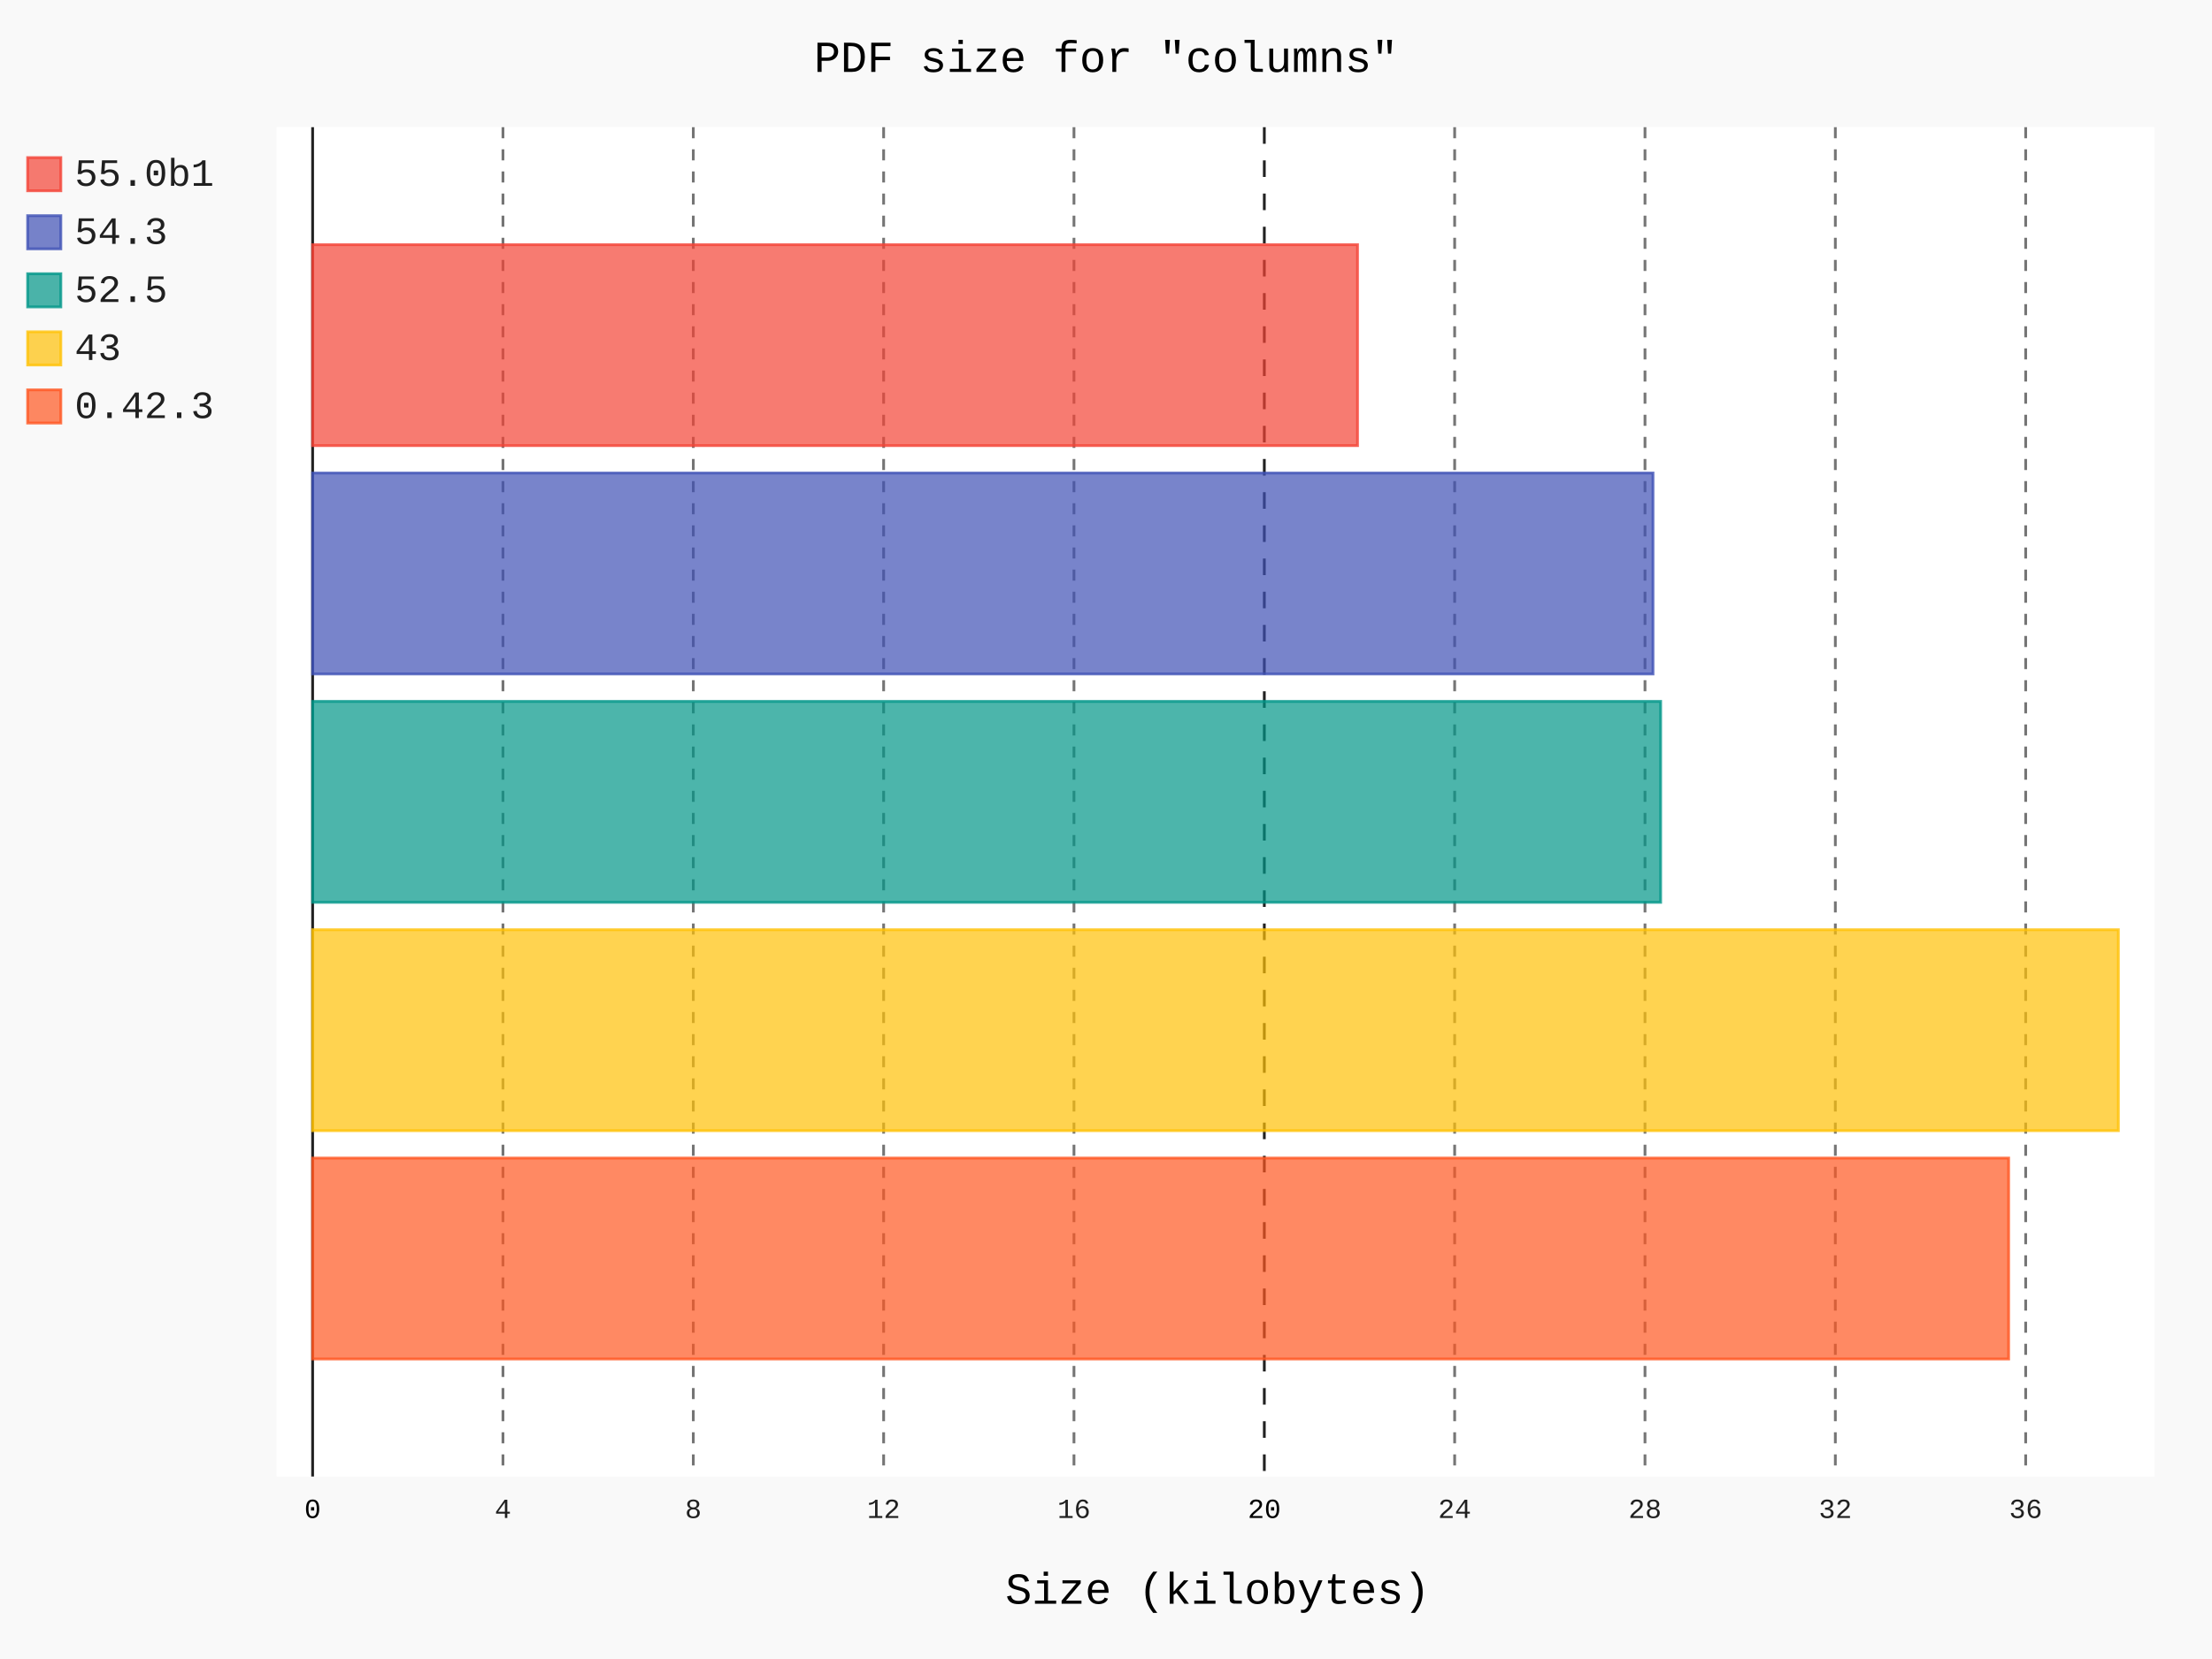
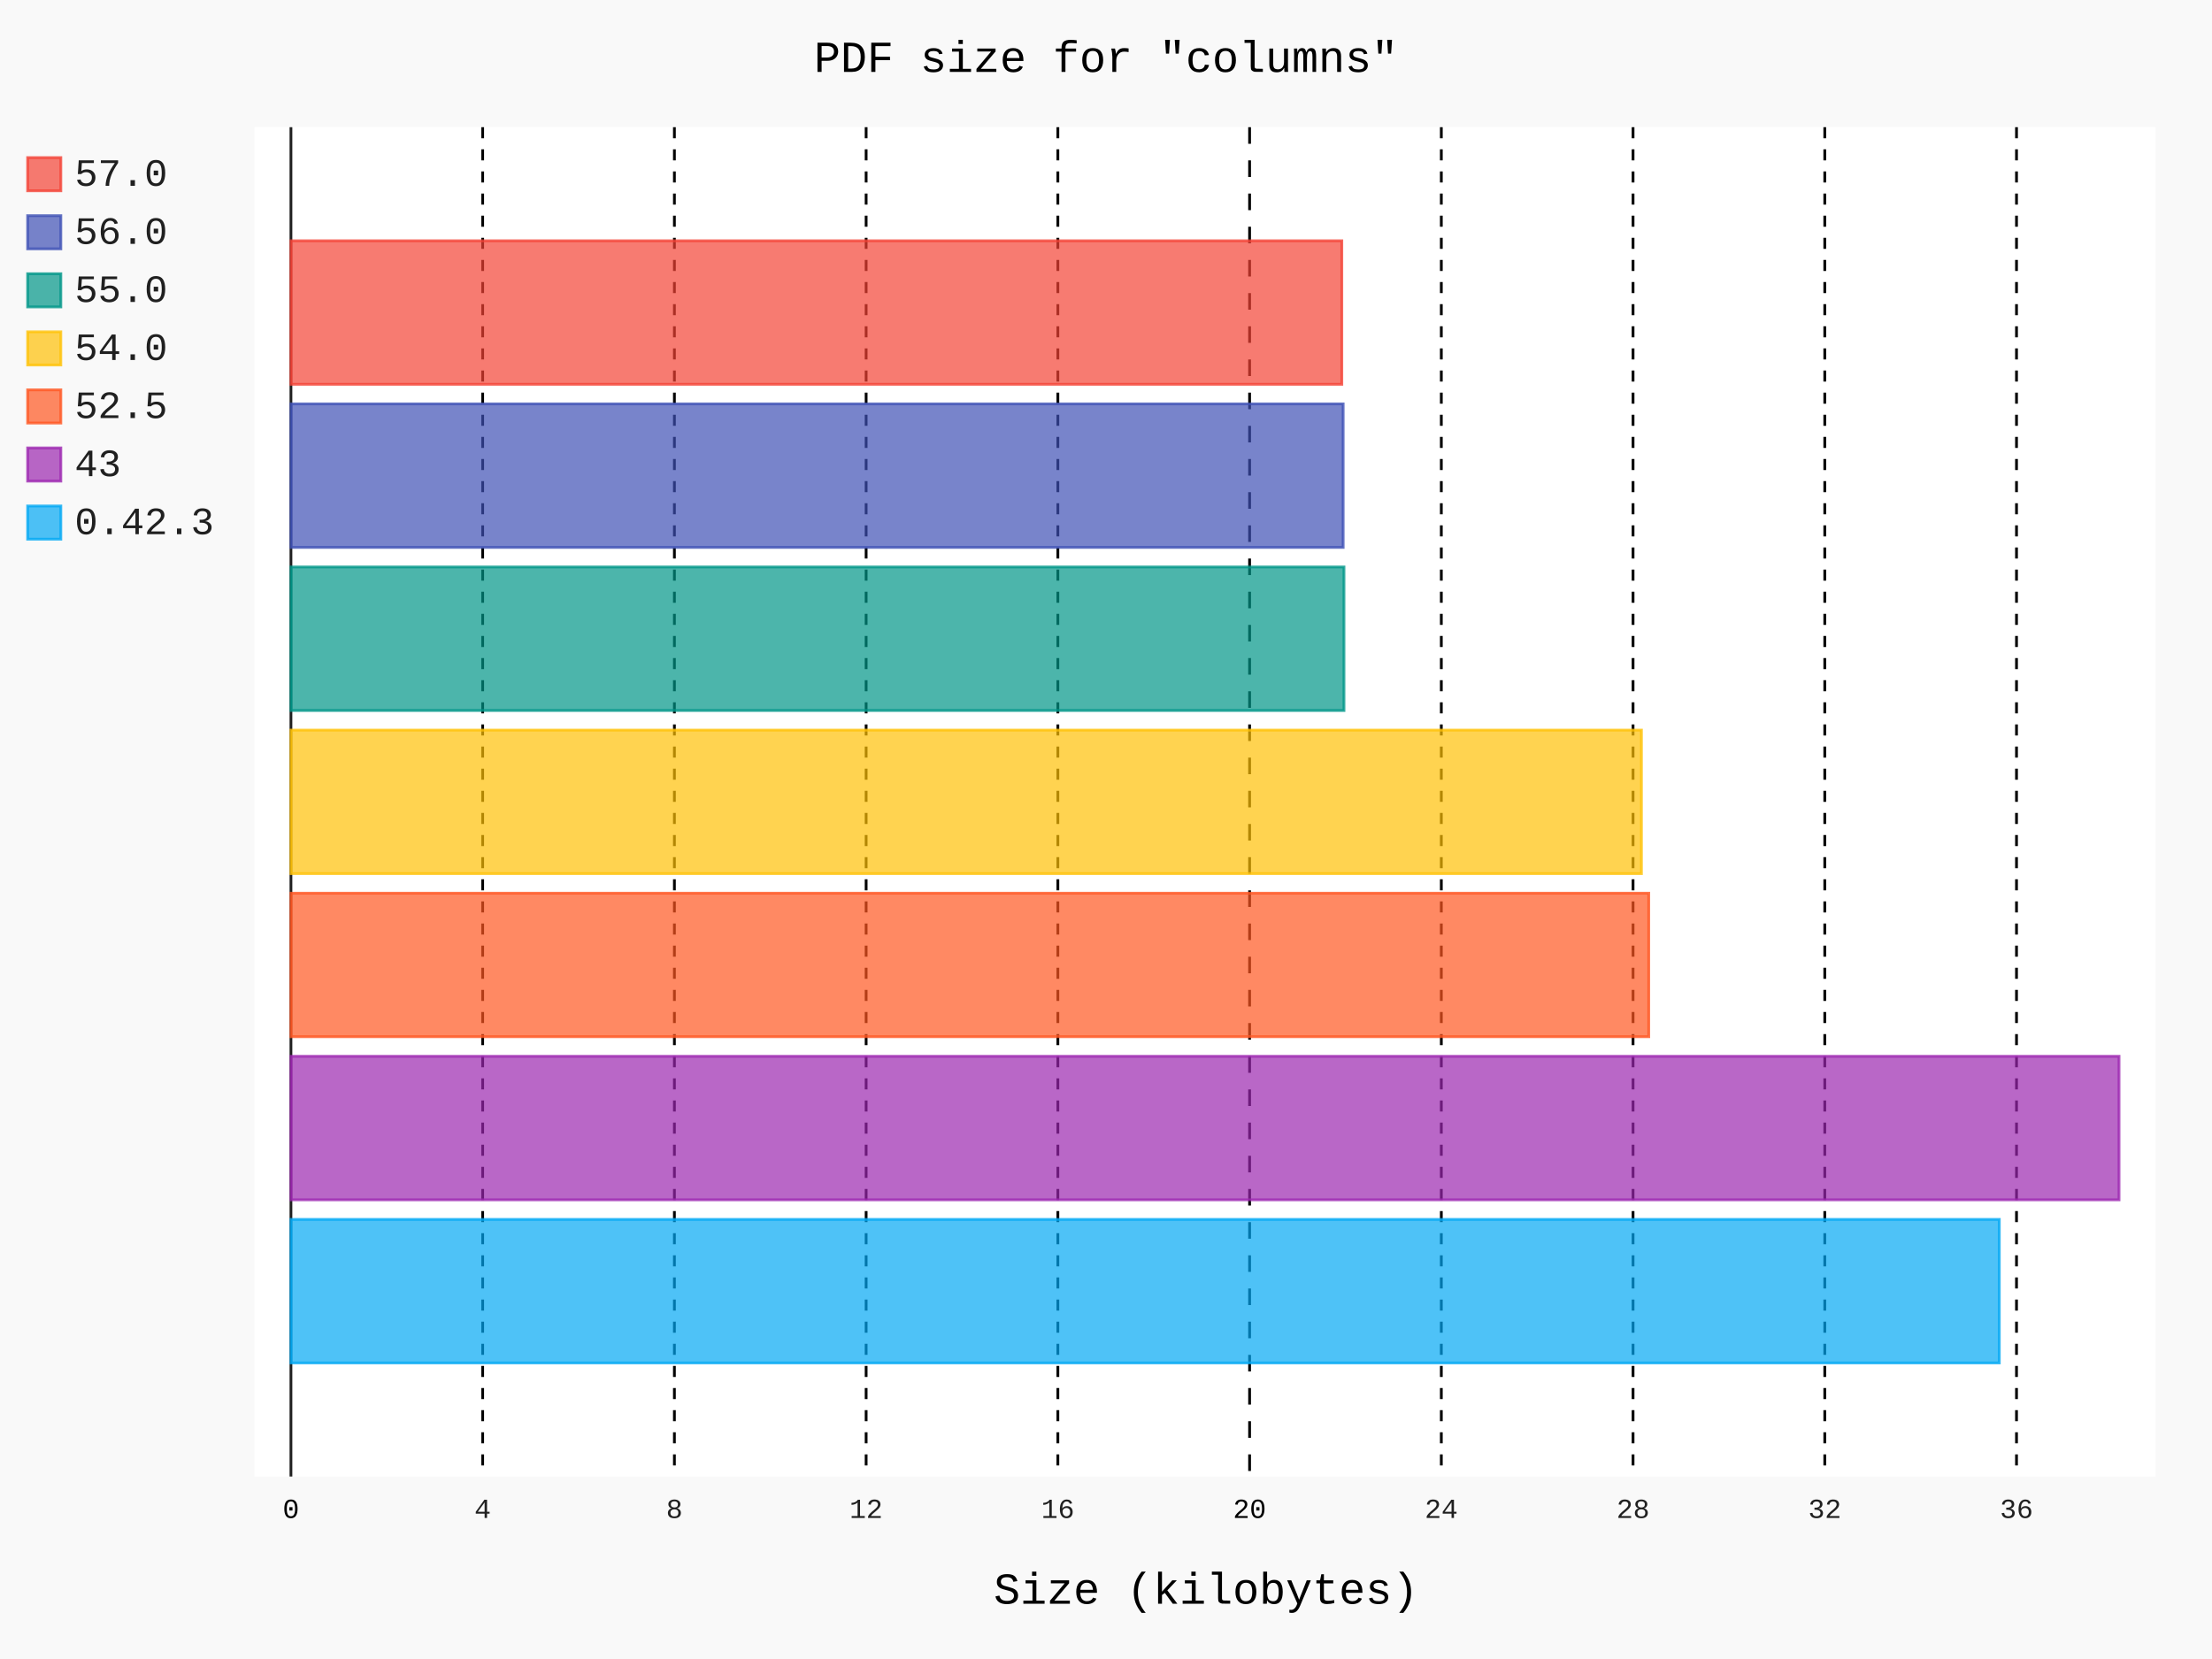
- <svg xmlns="http://www.w3.org/2000/svg" id="chart-9be8c7ca-0fe3-4f0e-b2e1-2766ddf77e68" class="pygal-chart" viewBox="0 0 800 600">
+ <svg xmlns="http://www.w3.org/2000/svg" id="chart-3a498a30-74e5-4226-a7c0-f278b47bed02" class="pygal-chart" viewBox="0 0 800 600">
  <defs>
-     <style type="text/css">#chart-9be8c7ca-0fe3-4f0e-b2e1-2766ddf77e68{-webkit-user-select:none;-webkit-font-smoothing:antialiased;font-family:Consolas,"Liberation Mono",Menlo,Courier,monospace}#chart-9be8c7ca-0fe3-4f0e-b2e1-2766ddf77e68 .title{font-family:Consolas,"Liberation Mono",Menlo,Courier,monospace;font-size:16px}#chart-9be8c7ca-0fe3-4f0e-b2e1-2766ddf77e68 .legends .legend text{font-family:Consolas,"Liberation Mono",Menlo,Courier,monospace;font-size:14px}#chart-9be8c7ca-0fe3-4f0e-b2e1-2766ddf77e68 .axis text{font-family:Consolas,"Liberation Mono",Menlo,Courier,monospace;font-size:10px}#chart-9be8c7ca-0fe3-4f0e-b2e1-2766ddf77e68 .axis text.major{font-family:Consolas,"Liberation Mono",Menlo,Courier,monospace;font-size:10px}#chart-9be8c7ca-0fe3-4f0e-b2e1-2766ddf77e68 .text-overlay text.value{font-family:Consolas,"Liberation Mono",Menlo,Courier,monospace;font-size:16px}#chart-9be8c7ca-0fe3-4f0e-b2e1-2766ddf77e68 .text-overlay text.label{font-family:Consolas,"Liberation Mono",Menlo,Courier,monospace;font-size:10px}#chart-9be8c7ca-0fe3-4f0e-b2e1-2766ddf77e68 .tooltip{font-family:Consolas,"Liberation Mono",Menlo,Courier,monospace;font-size:14px}#chart-9be8c7ca-0fe3-4f0e-b2e1-2766ddf77e68 text.no_data{font-family:Consolas,"Liberation Mono",Menlo,Courier,monospace;font-size:64px}
- #chart-9be8c7ca-0fe3-4f0e-b2e1-2766ddf77e68{background-color:rgba(249,249,249,1)}#chart-9be8c7ca-0fe3-4f0e-b2e1-2766ddf77e68 path,#chart-9be8c7ca-0fe3-4f0e-b2e1-2766ddf77e68 line,#chart-9be8c7ca-0fe3-4f0e-b2e1-2766ddf77e68 rect,#chart-9be8c7ca-0fe3-4f0e-b2e1-2766ddf77e68 circle{-webkit-transition:150ms;-moz-transition:150ms;transition:150ms}#chart-9be8c7ca-0fe3-4f0e-b2e1-2766ddf77e68 .graph &gt; .background{fill:rgba(249,249,249,1)}#chart-9be8c7ca-0fe3-4f0e-b2e1-2766ddf77e68 .plot &gt; .background{fill:rgba(255,255,255,1)}#chart-9be8c7ca-0fe3-4f0e-b2e1-2766ddf77e68 .graph{fill:rgba(0,0,0,.87)}#chart-9be8c7ca-0fe3-4f0e-b2e1-2766ddf77e68 text.no_data{fill:rgba(0,0,0,1)}#chart-9be8c7ca-0fe3-4f0e-b2e1-2766ddf77e68 .title{fill:rgba(0,0,0,1)}#chart-9be8c7ca-0fe3-4f0e-b2e1-2766ddf77e68 .legends .legend text{fill:rgba(0,0,0,.87)}#chart-9be8c7ca-0fe3-4f0e-b2e1-2766ddf77e68 .legends .legend:hover text{fill:rgba(0,0,0,1)}#chart-9be8c7ca-0fe3-4f0e-b2e1-2766ddf77e68 .axis .line{stroke:rgba(0,0,0,1)}#chart-9be8c7ca-0fe3-4f0e-b2e1-2766ddf77e68 .axis .guide.line{stroke:rgba(0,0,0,.54)}#chart-9be8c7ca-0fe3-4f0e-b2e1-2766ddf77e68 .axis .major.line{stroke:rgba(0,0,0,.87)}#chart-9be8c7ca-0fe3-4f0e-b2e1-2766ddf77e68 .axis text.major{fill:rgba(0,0,0,1)}#chart-9be8c7ca-0fe3-4f0e-b2e1-2766ddf77e68 .axis.y .guides:hover .guide.line,#chart-9be8c7ca-0fe3-4f0e-b2e1-2766ddf77e68 .line-graph .axis.x .guides:hover .guide.line,#chart-9be8c7ca-0fe3-4f0e-b2e1-2766ddf77e68 .stackedline-graph .axis.x .guides:hover .guide.line,#chart-9be8c7ca-0fe3-4f0e-b2e1-2766ddf77e68 .xy-graph .axis.x .guides:hover .guide.line{stroke:rgba(0,0,0,1)}#chart-9be8c7ca-0fe3-4f0e-b2e1-2766ddf77e68 .axis .guides:hover text{fill:rgba(0,0,0,1)}#chart-9be8c7ca-0fe3-4f0e-b2e1-2766ddf77e68 .reactive{fill-opacity:.7;stroke-opacity:.8}#chart-9be8c7ca-0fe3-4f0e-b2e1-2766ddf77e68 .ci{stroke:rgba(0,0,0,.87)}#chart-9be8c7ca-0fe3-4f0e-b2e1-2766ddf77e68 .reactive.active,#chart-9be8c7ca-0fe3-4f0e-b2e1-2766ddf77e68 .active .reactive{fill-opacity:.8;stroke-opacity:.9;stroke-width:4}#chart-9be8c7ca-0fe3-4f0e-b2e1-2766ddf77e68 .ci .reactive.active{stroke-width:1.5}#chart-9be8c7ca-0fe3-4f0e-b2e1-2766ddf77e68 .series text{fill:rgba(0,0,0,1)}#chart-9be8c7ca-0fe3-4f0e-b2e1-2766ddf77e68 .tooltip rect{fill:rgba(255,255,255,1);stroke:rgba(0,0,0,1);-webkit-transition:opacity 150ms;-moz-transition:opacity 150ms;transition:opacity 150ms}#chart-9be8c7ca-0fe3-4f0e-b2e1-2766ddf77e68 .tooltip .label{fill:rgba(0,0,0,.87)}#chart-9be8c7ca-0fe3-4f0e-b2e1-2766ddf77e68 .tooltip .label{fill:rgba(0,0,0,.87)}#chart-9be8c7ca-0fe3-4f0e-b2e1-2766ddf77e68 .tooltip .legend{font-size:.8em;fill:rgba(0,0,0,.54)}#chart-9be8c7ca-0fe3-4f0e-b2e1-2766ddf77e68 .tooltip .x_label{font-size:.6em;fill:rgba(0,0,0,1)}#chart-9be8c7ca-0fe3-4f0e-b2e1-2766ddf77e68 .tooltip .xlink{font-size:.5em;text-decoration:underline}#chart-9be8c7ca-0fe3-4f0e-b2e1-2766ddf77e68 .tooltip .value{font-size:1.5em}#chart-9be8c7ca-0fe3-4f0e-b2e1-2766ddf77e68 .bound{font-size:.5em}#chart-9be8c7ca-0fe3-4f0e-b2e1-2766ddf77e68 .max-value{font-size:.75em;fill:rgba(0,0,0,.54)}#chart-9be8c7ca-0fe3-4f0e-b2e1-2766ddf77e68 .map-element{fill:rgba(255,255,255,1);stroke:rgba(0,0,0,.54) !important}#chart-9be8c7ca-0fe3-4f0e-b2e1-2766ddf77e68 .map-element .reactive{fill-opacity:inherit;stroke-opacity:inherit}#chart-9be8c7ca-0fe3-4f0e-b2e1-2766ddf77e68 .color-0,#chart-9be8c7ca-0fe3-4f0e-b2e1-2766ddf77e68 .color-0 a:visited{stroke:#F44336;fill:#F44336}#chart-9be8c7ca-0fe3-4f0e-b2e1-2766ddf77e68 .color-1,#chart-9be8c7ca-0fe3-4f0e-b2e1-2766ddf77e68 .color-1 a:visited{stroke:#3F51B5;fill:#3F51B5}#chart-9be8c7ca-0fe3-4f0e-b2e1-2766ddf77e68 .color-2,#chart-9be8c7ca-0fe3-4f0e-b2e1-2766ddf77e68 .color-2 a:visited{stroke:#009688;fill:#009688}#chart-9be8c7ca-0fe3-4f0e-b2e1-2766ddf77e68 .color-3,#chart-9be8c7ca-0fe3-4f0e-b2e1-2766ddf77e68 .color-3 a:visited{stroke:#FFC107;fill:#FFC107}#chart-9be8c7ca-0fe3-4f0e-b2e1-2766ddf77e68 .color-4,#chart-9be8c7ca-0fe3-4f0e-b2e1-2766ddf77e68 .color-4 a:visited{stroke:#FF5722;fill:#FF5722}#chart-9be8c7ca-0fe3-4f0e-b2e1-2766ddf77e68 .text-overlay .color-0 text{fill:black}#chart-9be8c7ca-0fe3-4f0e-b2e1-2766ddf77e68 .text-overlay .color-1 text{fill:black}#chart-9be8c7ca-0fe3-4f0e-b2e1-2766ddf77e68 .text-overlay .color-2 text{fill:black}#chart-9be8c7ca-0fe3-4f0e-b2e1-2766ddf77e68 .text-overlay .color-3 text{fill:black}#chart-9be8c7ca-0fe3-4f0e-b2e1-2766ddf77e68 .text-overlay .color-4 text{fill:black}
- #chart-9be8c7ca-0fe3-4f0e-b2e1-2766ddf77e68 text.no_data{text-anchor:middle}#chart-9be8c7ca-0fe3-4f0e-b2e1-2766ddf77e68 .guide.line{fill:none}#chart-9be8c7ca-0fe3-4f0e-b2e1-2766ddf77e68 .centered{text-anchor:middle}#chart-9be8c7ca-0fe3-4f0e-b2e1-2766ddf77e68 .title{text-anchor:middle}#chart-9be8c7ca-0fe3-4f0e-b2e1-2766ddf77e68 .legends .legend text{fill-opacity:1}#chart-9be8c7ca-0fe3-4f0e-b2e1-2766ddf77e68 .axis.x text{text-anchor:middle}#chart-9be8c7ca-0fe3-4f0e-b2e1-2766ddf77e68 .axis.x:not(.web) text[transform]{text-anchor:start}#chart-9be8c7ca-0fe3-4f0e-b2e1-2766ddf77e68 .axis.x:not(.web) text[transform].backwards{text-anchor:end}#chart-9be8c7ca-0fe3-4f0e-b2e1-2766ddf77e68 .axis.y text{text-anchor:end}#chart-9be8c7ca-0fe3-4f0e-b2e1-2766ddf77e68 .axis.y text[transform].backwards{text-anchor:start}#chart-9be8c7ca-0fe3-4f0e-b2e1-2766ddf77e68 .axis.y2 text{text-anchor:start}#chart-9be8c7ca-0fe3-4f0e-b2e1-2766ddf77e68 .axis.y2 text[transform].backwards{text-anchor:end}#chart-9be8c7ca-0fe3-4f0e-b2e1-2766ddf77e68 .axis .guide.line{stroke-dasharray:4,4}#chart-9be8c7ca-0fe3-4f0e-b2e1-2766ddf77e68 .axis .major.guide.line{stroke-dasharray:6,6}#chart-9be8c7ca-0fe3-4f0e-b2e1-2766ddf77e68 .horizontal .axis.y .guide.line,#chart-9be8c7ca-0fe3-4f0e-b2e1-2766ddf77e68 .horizontal .axis.y2 .guide.line,#chart-9be8c7ca-0fe3-4f0e-b2e1-2766ddf77e68 .vertical .axis.x .guide.line{opacity:0}#chart-9be8c7ca-0fe3-4f0e-b2e1-2766ddf77e68 .horizontal .axis.always_show .guide.line,#chart-9be8c7ca-0fe3-4f0e-b2e1-2766ddf77e68 .vertical .axis.always_show .guide.line{opacity:1 !important}#chart-9be8c7ca-0fe3-4f0e-b2e1-2766ddf77e68 .axis.y .guides:hover .guide.line,#chart-9be8c7ca-0fe3-4f0e-b2e1-2766ddf77e68 .axis.y2 .guides:hover .guide.line,#chart-9be8c7ca-0fe3-4f0e-b2e1-2766ddf77e68 .axis.x .guides:hover .guide.line{opacity:1}#chart-9be8c7ca-0fe3-4f0e-b2e1-2766ddf77e68 .axis .guides:hover text{opacity:1}#chart-9be8c7ca-0fe3-4f0e-b2e1-2766ddf77e68 .nofill{fill:none}#chart-9be8c7ca-0fe3-4f0e-b2e1-2766ddf77e68 .subtle-fill{fill-opacity:.2}#chart-9be8c7ca-0fe3-4f0e-b2e1-2766ddf77e68 .dot{stroke-width:1px;fill-opacity:1}#chart-9be8c7ca-0fe3-4f0e-b2e1-2766ddf77e68 .dot.active{stroke-width:5px}#chart-9be8c7ca-0fe3-4f0e-b2e1-2766ddf77e68 .dot.negative{fill:transparent}#chart-9be8c7ca-0fe3-4f0e-b2e1-2766ddf77e68 text,#chart-9be8c7ca-0fe3-4f0e-b2e1-2766ddf77e68 tspan{stroke:none !important}#chart-9be8c7ca-0fe3-4f0e-b2e1-2766ddf77e68 .series text.active{opacity:1}#chart-9be8c7ca-0fe3-4f0e-b2e1-2766ddf77e68 .tooltip rect{fill-opacity:.95;stroke-width:.5}#chart-9be8c7ca-0fe3-4f0e-b2e1-2766ddf77e68 .tooltip text{fill-opacity:1}#chart-9be8c7ca-0fe3-4f0e-b2e1-2766ddf77e68 .showable{visibility:hidden}#chart-9be8c7ca-0fe3-4f0e-b2e1-2766ddf77e68 .showable.shown{visibility:visible}#chart-9be8c7ca-0fe3-4f0e-b2e1-2766ddf77e68 .gauge-background{fill:rgba(229,229,229,1);stroke:none}#chart-9be8c7ca-0fe3-4f0e-b2e1-2766ddf77e68 .bg-lines{stroke:rgba(249,249,249,1);stroke-width:2px}</style>
+     <style type="text/css">#chart-3a498a30-74e5-4226-a7c0-f278b47bed02{-webkit-user-select:none;-webkit-font-smoothing:antialiased;font-family:Consolas,"Liberation Mono",Menlo,Courier,monospace}#chart-3a498a30-74e5-4226-a7c0-f278b47bed02 .title{font-family:Consolas,"Liberation Mono",Menlo,Courier,monospace;font-size:16px}#chart-3a498a30-74e5-4226-a7c0-f278b47bed02 .legends .legend text{font-family:Consolas,"Liberation Mono",Menlo,Courier,monospace;font-size:14px}#chart-3a498a30-74e5-4226-a7c0-f278b47bed02 .axis text{font-family:Consolas,"Liberation Mono",Menlo,Courier,monospace;font-size:10px}#chart-3a498a30-74e5-4226-a7c0-f278b47bed02 .axis text.major{font-family:Consolas,"Liberation Mono",Menlo,Courier,monospace;font-size:10px}#chart-3a498a30-74e5-4226-a7c0-f278b47bed02 .text-overlay text.value{font-family:Consolas,"Liberation Mono",Menlo,Courier,monospace;font-size:16px}#chart-3a498a30-74e5-4226-a7c0-f278b47bed02 .text-overlay text.label{font-family:Consolas,"Liberation Mono",Menlo,Courier,monospace;font-size:10px}#chart-3a498a30-74e5-4226-a7c0-f278b47bed02 .tooltip{font-family:Consolas,"Liberation Mono",Menlo,Courier,monospace;font-size:14px}#chart-3a498a30-74e5-4226-a7c0-f278b47bed02 text.no_data{font-family:Consolas,"Liberation Mono",Menlo,Courier,monospace;font-size:64px}
+ #chart-3a498a30-74e5-4226-a7c0-f278b47bed02{background-color:rgba(249,249,249,1)}#chart-3a498a30-74e5-4226-a7c0-f278b47bed02 path,#chart-3a498a30-74e5-4226-a7c0-f278b47bed02 line,#chart-3a498a30-74e5-4226-a7c0-f278b47bed02 rect,#chart-3a498a30-74e5-4226-a7c0-f278b47bed02 circle{-webkit-transition:150ms;-moz-transition:150ms;transition:150ms}#chart-3a498a30-74e5-4226-a7c0-f278b47bed02 .graph &gt; .background{fill:rgba(249,249,249,1)}#chart-3a498a30-74e5-4226-a7c0-f278b47bed02 .plot &gt; .background{fill:rgba(255,255,255,1)}#chart-3a498a30-74e5-4226-a7c0-f278b47bed02 .graph{fill:rgba(0,0,0,.87)}#chart-3a498a30-74e5-4226-a7c0-f278b47bed02 text.no_data{fill:rgba(0,0,0,1)}#chart-3a498a30-74e5-4226-a7c0-f278b47bed02 .title{fill:rgba(0,0,0,1)}#chart-3a498a30-74e5-4226-a7c0-f278b47bed02 .legends .legend text{fill:rgba(0,0,0,.87)}#chart-3a498a30-74e5-4226-a7c0-f278b47bed02 .legends .legend:hover text{fill:rgba(0,0,0,1)}#chart-3a498a30-74e5-4226-a7c0-f278b47bed02 .axis .line{stroke:rgba(0,0,0,1)}#chart-3a498a30-74e5-4226-a7c0-f278b47bed02 .axis .guide.line{stroke:rgba(0,0,0,.54)}#chart-3a498a30-74e5-4226-a7c0-f278b47bed02 .axis .major.line{stroke:rgba(0,0,0,.87)}#chart-3a498a30-74e5-4226-a7c0-f278b47bed02 .axis text.major{fill:rgba(0,0,0,1)}#chart-3a498a30-74e5-4226-a7c0-f278b47bed02 .axis.y .guides:hover .guide.line,#chart-3a498a30-74e5-4226-a7c0-f278b47bed02 .line-graph .axis.x .guides:hover .guide.line,#chart-3a498a30-74e5-4226-a7c0-f278b47bed02 .stackedline-graph .axis.x .guides:hover .guide.line,#chart-3a498a30-74e5-4226-a7c0-f278b47bed02 .xy-graph .axis.x .guides:hover .guide.line{stroke:rgba(0,0,0,1)}#chart-3a498a30-74e5-4226-a7c0-f278b47bed02 .axis .guides:hover text{fill:rgba(0,0,0,1)}#chart-3a498a30-74e5-4226-a7c0-f278b47bed02 .reactive{fill-opacity:.7;stroke-opacity:.8;stroke-width:1}#chart-3a498a30-74e5-4226-a7c0-f278b47bed02 .ci{stroke:rgba(0,0,0,.87)}#chart-3a498a30-74e5-4226-a7c0-f278b47bed02 .reactive.active,#chart-3a498a30-74e5-4226-a7c0-f278b47bed02 .active .reactive{fill-opacity:.8;stroke-opacity:.9;stroke-width:4}#chart-3a498a30-74e5-4226-a7c0-f278b47bed02 .ci .reactive.active{stroke-width:1.5}#chart-3a498a30-74e5-4226-a7c0-f278b47bed02 .series text{fill:rgba(0,0,0,1)}#chart-3a498a30-74e5-4226-a7c0-f278b47bed02 .tooltip rect{fill:rgba(255,255,255,1);stroke:rgba(0,0,0,1);-webkit-transition:opacity 150ms;-moz-transition:opacity 150ms;transition:opacity 150ms}#chart-3a498a30-74e5-4226-a7c0-f278b47bed02 .tooltip .label{fill:rgba(0,0,0,.87)}#chart-3a498a30-74e5-4226-a7c0-f278b47bed02 .tooltip .label{fill:rgba(0,0,0,.87)}#chart-3a498a30-74e5-4226-a7c0-f278b47bed02 .tooltip .legend{font-size:.8em;fill:rgba(0,0,0,.54)}#chart-3a498a30-74e5-4226-a7c0-f278b47bed02 .tooltip .x_label{font-size:.6em;fill:rgba(0,0,0,1)}#chart-3a498a30-74e5-4226-a7c0-f278b47bed02 .tooltip .xlink{font-size:.5em;text-decoration:underline}#chart-3a498a30-74e5-4226-a7c0-f278b47bed02 .tooltip .value{font-size:1.5em}#chart-3a498a30-74e5-4226-a7c0-f278b47bed02 .bound{font-size:.5em}#chart-3a498a30-74e5-4226-a7c0-f278b47bed02 .max-value{font-size:.75em;fill:rgba(0,0,0,.54)}#chart-3a498a30-74e5-4226-a7c0-f278b47bed02 .map-element{fill:rgba(255,255,255,1);stroke:rgba(0,0,0,.54) !important}#chart-3a498a30-74e5-4226-a7c0-f278b47bed02 .map-element .reactive{fill-opacity:inherit;stroke-opacity:inherit}#chart-3a498a30-74e5-4226-a7c0-f278b47bed02 .color-0,#chart-3a498a30-74e5-4226-a7c0-f278b47bed02 .color-0 a:visited{stroke:#F44336;fill:#F44336}#chart-3a498a30-74e5-4226-a7c0-f278b47bed02 .color-1,#chart-3a498a30-74e5-4226-a7c0-f278b47bed02 .color-1 a:visited{stroke:#3F51B5;fill:#3F51B5}#chart-3a498a30-74e5-4226-a7c0-f278b47bed02 .color-2,#chart-3a498a30-74e5-4226-a7c0-f278b47bed02 .color-2 a:visited{stroke:#009688;fill:#009688}#chart-3a498a30-74e5-4226-a7c0-f278b47bed02 .color-3,#chart-3a498a30-74e5-4226-a7c0-f278b47bed02 .color-3 a:visited{stroke:#FFC107;fill:#FFC107}#chart-3a498a30-74e5-4226-a7c0-f278b47bed02 .color-4,#chart-3a498a30-74e5-4226-a7c0-f278b47bed02 .color-4 a:visited{stroke:#FF5722;fill:#FF5722}#chart-3a498a30-74e5-4226-a7c0-f278b47bed02 .color-5,#chart-3a498a30-74e5-4226-a7c0-f278b47bed02 .color-5 a:visited{stroke:#9C27B0;fill:#9C27B0}#chart-3a498a30-74e5-4226-a7c0-f278b47bed02 .color-6,#chart-3a498a30-74e5-4226-a7c0-f278b47bed02 .color-6 a:visited{stroke:#03A9F4;fill:#03A9F4}#chart-3a498a30-74e5-4226-a7c0-f278b47bed02 .text-overlay .color-0 text{fill:black}#chart-3a498a30-74e5-4226-a7c0-f278b47bed02 .text-overlay .color-1 text{fill:black}#chart-3a498a30-74e5-4226-a7c0-f278b47bed02 .text-overlay .color-2 text{fill:black}#chart-3a498a30-74e5-4226-a7c0-f278b47bed02 .text-overlay .color-3 text{fill:black}#chart-3a498a30-74e5-4226-a7c0-f278b47bed02 .text-overlay .color-4 text{fill:black}#chart-3a498a30-74e5-4226-a7c0-f278b47bed02 .text-overlay .color-5 text{fill:black}#chart-3a498a30-74e5-4226-a7c0-f278b47bed02 .text-overlay .color-6 text{fill:black}
+ #chart-3a498a30-74e5-4226-a7c0-f278b47bed02 text.no_data{text-anchor:middle}#chart-3a498a30-74e5-4226-a7c0-f278b47bed02 .guide.line{fill:none}#chart-3a498a30-74e5-4226-a7c0-f278b47bed02 .centered{text-anchor:middle}#chart-3a498a30-74e5-4226-a7c0-f278b47bed02 .title{text-anchor:middle}#chart-3a498a30-74e5-4226-a7c0-f278b47bed02 .legends .legend text{fill-opacity:1}#chart-3a498a30-74e5-4226-a7c0-f278b47bed02 .axis.x text{text-anchor:middle}#chart-3a498a30-74e5-4226-a7c0-f278b47bed02 .axis.x:not(.web) text[transform]{text-anchor:start}#chart-3a498a30-74e5-4226-a7c0-f278b47bed02 .axis.x:not(.web) text[transform].backwards{text-anchor:end}#chart-3a498a30-74e5-4226-a7c0-f278b47bed02 .axis.y text{text-anchor:end}#chart-3a498a30-74e5-4226-a7c0-f278b47bed02 .axis.y text[transform].backwards{text-anchor:start}#chart-3a498a30-74e5-4226-a7c0-f278b47bed02 .axis.y2 text{text-anchor:start}#chart-3a498a30-74e5-4226-a7c0-f278b47bed02 .axis.y2 text[transform].backwards{text-anchor:end}#chart-3a498a30-74e5-4226-a7c0-f278b47bed02 .axis .guide.line{stroke-dasharray:4,4;stroke:black}#chart-3a498a30-74e5-4226-a7c0-f278b47bed02 .axis .major.guide.line{stroke-dasharray:6,6;stroke:black}#chart-3a498a30-74e5-4226-a7c0-f278b47bed02 .horizontal .axis.y .guide.line,#chart-3a498a30-74e5-4226-a7c0-f278b47bed02 .horizontal .axis.y2 .guide.line,#chart-3a498a30-74e5-4226-a7c0-f278b47bed02 .vertical .axis.x .guide.line{opacity:0}#chart-3a498a30-74e5-4226-a7c0-f278b47bed02 .horizontal .axis.always_show .guide.line,#chart-3a498a30-74e5-4226-a7c0-f278b47bed02 .vertical .axis.always_show .guide.line{opacity:1 !important}#chart-3a498a30-74e5-4226-a7c0-f278b47bed02 .axis.y .guides:hover .guide.line,#chart-3a498a30-74e5-4226-a7c0-f278b47bed02 .axis.y2 .guides:hover .guide.line,#chart-3a498a30-74e5-4226-a7c0-f278b47bed02 .axis.x .guides:hover .guide.line{opacity:1}#chart-3a498a30-74e5-4226-a7c0-f278b47bed02 .axis .guides:hover text{opacity:1}#chart-3a498a30-74e5-4226-a7c0-f278b47bed02 .nofill{fill:none}#chart-3a498a30-74e5-4226-a7c0-f278b47bed02 .subtle-fill{fill-opacity:.2}#chart-3a498a30-74e5-4226-a7c0-f278b47bed02 .dot{stroke-width:1px;fill-opacity:1;stroke-opacity:1}#chart-3a498a30-74e5-4226-a7c0-f278b47bed02 .dot.active{stroke-width:5px}#chart-3a498a30-74e5-4226-a7c0-f278b47bed02 .dot.negative{fill:transparent}#chart-3a498a30-74e5-4226-a7c0-f278b47bed02 text,#chart-3a498a30-74e5-4226-a7c0-f278b47bed02 tspan{stroke:none !important}#chart-3a498a30-74e5-4226-a7c0-f278b47bed02 .series text.active{opacity:1}#chart-3a498a30-74e5-4226-a7c0-f278b47bed02 .tooltip rect{fill-opacity:.95;stroke-width:.5}#chart-3a498a30-74e5-4226-a7c0-f278b47bed02 .tooltip text{fill-opacity:1}#chart-3a498a30-74e5-4226-a7c0-f278b47bed02 .showable{visibility:hidden}#chart-3a498a30-74e5-4226-a7c0-f278b47bed02 .showable.shown{visibility:visible}#chart-3a498a30-74e5-4226-a7c0-f278b47bed02 .gauge-background{fill:rgba(229,229,229,1);stroke:none}#chart-3a498a30-74e5-4226-a7c0-f278b47bed02 .bg-lines{stroke:rgba(249,249,249,1);stroke-width:2px}</style>
  </defs>
  <g class="graph horizontalbar-graph horizontal">
    <rect x="0" y="0" width="800" height="600" class="background" />
-     <g transform="translate(100, 46)" class="plot">
-       <rect x="0" y="0" width="679.2" height="488" class="background" />
+     <g transform="translate(92, 46)" class="plot">
+       <rect x="0" y="0" width="687.6" height="488" class="background" />
      <g class="axis x always_show">
        <g class="guides">
-           <path d="M13.062 0 v488" class="axis major line" />
-           <text x="13.062" y="503.0" class="major">0</text>
+           <path d="M13.223 0 v488" class="axis major line" />
+           <text x="13.223" y="503.0" class="major">0</text>
        </g>
        <g class="guides">
-           <path d="M81.901 0 v488" class="guide line" />
-           <text x="81.901" y="503.0" class="">4</text>
+           <path d="M82.565 0 v488" class="guide line" />
+           <text x="82.565" y="503.0" class="">4</text>
        </g>
        <g class="guides">
-           <path d="M150.74 0 v488" class="guide line" />
-           <text x="150.74" y="503.0" class="">8</text>
+           <path d="M151.906 0 v488" class="guide line" />
+           <text x="151.906" y="503.0" class="">8</text>
        </g>
        <g class="guides">
-           <path d="M219.579 0 v488" class="guide line" />
-           <text x="219.579" y="503.0" class="">12</text>
+           <path d="M221.248 0 v488" class="guide line" />
+           <text x="221.248" y="503.0" class="">12</text>
        </g>
        <g class="guides">
-           <path d="M288.418 0 v488" class="guide line" />
-           <text x="288.418" y="503.0" class="">16</text>
+           <path d="M290.589 0 v488" class="guide line" />
+           <text x="290.589" y="503.0" class="">16</text>
        </g>
        <g class="guides">
-           <path d="M357.257 0 v488" class="major guide line" />
-           <text x="357.257" y="503.0" class="major">20</text>
+           <path d="M359.931 0 v488" class="major guide line" />
+           <text x="359.931" y="503.0" class="major">20</text>
        </g>
        <g class="guides">
-           <path d="M426.096 0 v488" class="guide line" />
-           <text x="426.096" y="503.0" class="">24</text>
+           <path d="M429.272 0 v488" class="guide line" />
+           <text x="429.272" y="503.0" class="">24</text>
        </g>
        <g class="guides">
-           <path d="M494.936 0 v488" class="guide line" />
-           <text x="494.936" y="503.0" class="">28</text>
+           <path d="M498.614 0 v488" class="guide line" />
+           <text x="498.614" y="503.0" class="">28</text>
        </g>
        <g class="guides">
-           <path d="M563.775 0 v488" class="guide line" />
-           <text x="563.775" y="503.0" class="">32</text>
+           <path d="M567.955 0 v488" class="guide line" />
+           <text x="567.955" y="503.0" class="">32</text>
        </g>
        <g class="guides">
-           <path d="M632.614 0 v488" class="guide line" />
-           <text x="632.614" y="503.0" class="">36</text>
+           <path d="M637.297 0 v488" class="guide line" />
+           <text x="637.297" y="503.0" class="">36</text>
+         </g>
+       </g>
+       <g class="series serie-6 color-6">
+         <g class="bars">
+           <g class="bar">
+             <rect x="13.223" y="395.012" rx="0" ry="0" width="617.85" height="51.91" class="rect reactive tooltip-trigger" />
+           </g>
+         </g>
+       </g>
+       <g class="series serie-5 color-5">
+         <g class="bars">
+           <g class="bar">
+             <rect x="13.223" y="336.023" rx="0" ry="0" width="661.154" height="51.91" class="rect reactive tooltip-trigger" />
+           </g>
        </g>
      </g>
      <g class="series serie-4 color-4">
        <g class="bars">
          <g class="bar">
-             <rect x="13.062" y="372.832" rx="0" ry="0" width="613.391" height="72.674" class="rect reactive tooltip-trigger" />
+             <rect x="13.223" y="277.034" rx="0" ry="0" width="491.076" height="51.91" class="rect reactive tooltip-trigger" />
          </g>
        </g>
      </g>
      <g class="series serie-3 color-3">
        <g class="bars">
          <g class="bar">
-             <rect x="13.062" y="290.247" rx="0" ry="0" width="653.077" height="72.674" class="rect reactive tooltip-trigger" />
+             <rect x="13.223" y="218.045" rx="0" ry="0" width="488.424" height="51.91" class="rect reactive tooltip-trigger" />
          </g>
        </g>
      </g>
      <g class="series serie-2 color-2">
        <g class="bars">
          <g class="bar">
-             <rect x="13.062" y="207.663" rx="0" ry="0" width="487.536" height="72.674" class="rect reactive tooltip-trigger" />
+             <rect x="13.223" y="159.056" rx="0" ry="0" width="380.841" height="51.91" class="rect reactive tooltip-trigger" />
          </g>
        </g>
      </g>
      <g class="series serie-1 color-1">
        <g class="bars">
          <g class="bar">
-             <rect x="13.062" y="125.078" rx="0" ry="0" width="484.765" height="72.674" class="rect reactive tooltip-trigger" />
+             <rect x="13.223" y="100.067" rx="0" ry="0" width="380.546" height="51.91" class="rect reactive tooltip-trigger" />
          </g>
        </g>
      </g>
      <g class="series serie-0 color-0">
        <g class="bars">
          <g class="bar">
-             <rect x="13.062" y="42.494" rx="0" ry="0" width="377.91" height="72.674" class="rect reactive tooltip-trigger" />
+             <rect x="13.223" y="41.078" rx="0" ry="0" width="380.061" height="51.91" class="rect reactive tooltip-trigger" />
          </g>
        </g>
      </g>
    </g>
    <g class="titles">
      <text x="400.0" y="26" class="title plot_title">PDF size for "columns"</text>
-       <text x="440.4" y="580" class="title">Size (kilobytes)</text>
+       <text x="436.2" y="580" class="title">Size (kilobytes)</text>
    </g>
-     <g transform="translate(100, 46)" class="plot overlay">
+     <g transform="translate(92, 46)" class="plot overlay">
+       <g class="series serie-6 color-6" />
+       <g class="series serie-5 color-5" />
      <g class="series serie-4 color-4" />
      <g class="series serie-3 color-3" />
      <g class="series serie-2 color-2" />
      <g class="series serie-1 color-1" />
      <g class="series serie-0 color-0" />
    </g>
-     <g transform="translate(100, 46)" class="plot text-overlay">
+     <g transform="translate(92, 46)" class="plot text-overlay">
+       <g class="series serie-6 color-6" />
+       <g class="series serie-5 color-5" />
      <g class="series serie-4 color-4" />
      <g class="series serie-3 color-3" />
      <g class="series serie-2 color-2" />
      <g class="series serie-1 color-1" />
      <g class="series serie-0 color-0" />
    </g>
-     <g transform="translate(100, 46)" class="plot tooltip-overlay">
+     <g transform="translate(92, 46)" class="plot tooltip-overlay">
      <g transform="translate(0 0)" style="opacity: 0" class="tooltip">
        <rect rx="0" ry="0" width="0" height="0" class="tooltip-box" />
        <g class="text" />
      </g>
    </g>
    <g transform="translate(10, 56)" class="legends">
      <g id="activate-serie-0" class="legend reactive activate-serie">
        <rect x="0.0" y="1.0" width="12" height="12" class="color-0 reactive" />
-         <text x="17.0" y="11.2">55.0b1</text>
+         <text x="17.0" y="11.2">57.0</text>
      </g>
      <g id="activate-serie-1" class="legend reactive activate-serie">
        <rect x="0.0" y="22.0" width="12" height="12" class="color-1 reactive" />
-         <text x="17.0" y="32.2">54.3</text>
+         <text x="17.0" y="32.2">56.0</text>
      </g>
      <g id="activate-serie-2" class="legend reactive activate-serie">
        <rect x="0.0" y="43.0" width="12" height="12" class="color-2 reactive" />
-         <text x="17.0" y="53.2">52.5</text>
+         <text x="17.0" y="53.2">55.0</text>
      </g>
      <g id="activate-serie-3" class="legend reactive activate-serie">
        <rect x="0.0" y="64.0" width="12" height="12" class="color-3 reactive" />
-         <text x="17.0" y="74.2">43</text>
+         <text x="17.0" y="74.2">54.0</text>
      </g>
      <g id="activate-serie-4" class="legend reactive activate-serie">
        <rect x="0.0" y="85.0" width="12" height="12" class="color-4 reactive" />
-         <text x="17.0" y="95.2">0.42.3</text>
+         <text x="17.0" y="95.2">52.5</text>
+       </g>
+       <g id="activate-serie-5" class="legend reactive activate-serie">
+         <rect x="0.0" y="106.0" width="12" height="12" class="color-5 reactive" />
+         <text x="17.0" y="116.2">43</text>
+       </g>
+       <g id="activate-serie-6" class="legend reactive activate-serie">
+         <rect x="0.0" y="127.0" width="12" height="12" class="color-6 reactive" />
+         <text x="17.0" y="137.2">0.42.3</text>
      </g>
    </g>
    <g transform="translate(790, 56)" class="legends" />
  </g>
</svg>
